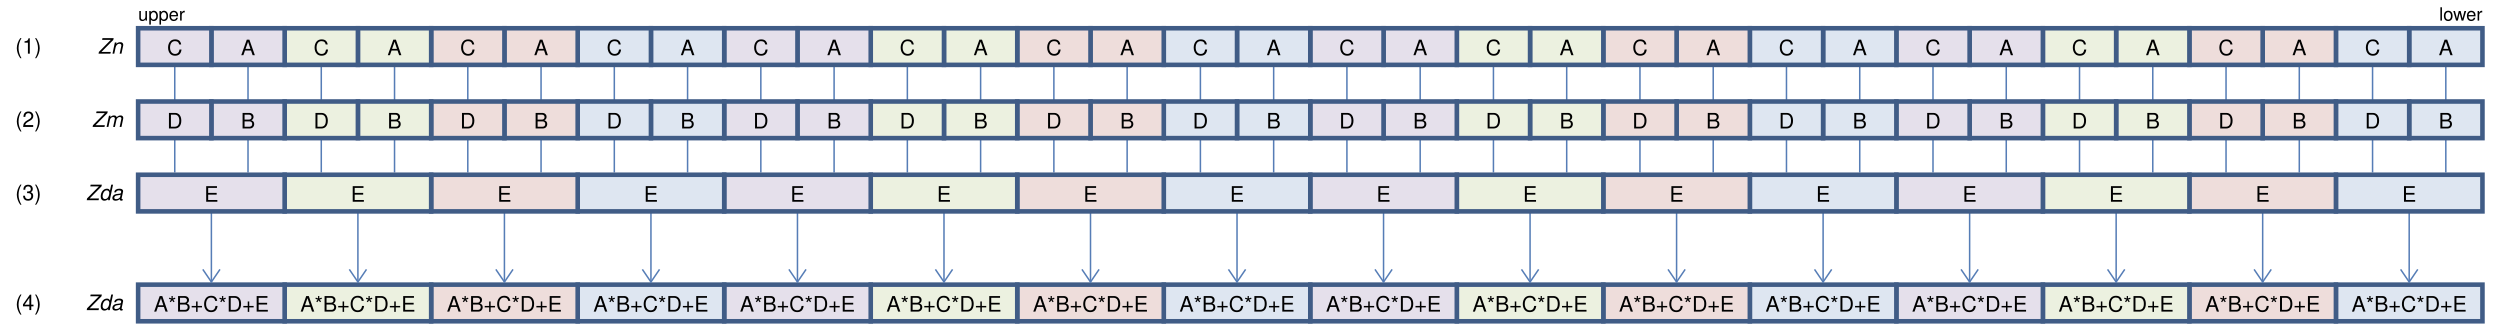
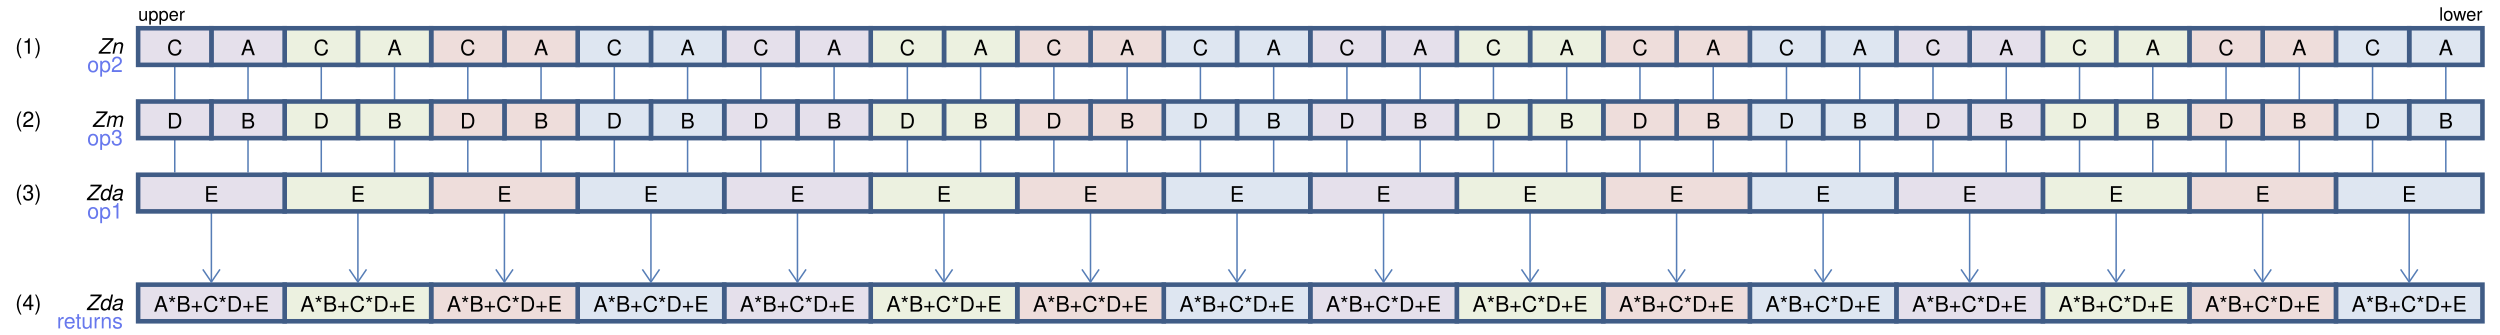
<svg xmlns="http://www.w3.org/2000/svg" viewBox="0 0 1638 219">
  <style>
.label { font: 14px Helvetica; dominant-baseline: middle; text-anchor: middle; }
.title-left { font: 12px Helvetica; dominant-baseline: middle; }
.title-right { font: 12px Helvetica; dominant-baseline: middle; text-anchor: end; }
.title-intrinsic { font: 12px Helvetica; dominant-baseline: middle; text-anchor: middle; fill: #6778ED; }
.title { font: 12px Helvetica; dominant-baseline: middle; text-anchor: middle; }
.title-unused { font: 12px Helvetica; dominant-baseline: middle; text-anchor: middle; fill: #AAA; }
.register-name { font: 14px Helvetica; dominant-baseline: middle; text-anchor: end; font-style: italic; }
.memory-name { font: 14px Helvetica; dominant-baseline: middle; text-anchor: end; }
.register-number { font: 14px Helvetica; dominant-baseline: middle; text-anchor: start; }
.intrinsic-name { font: 14px Helvetica; dominant-baseline: middle; text-anchor: end; fill: #6778ED; }
.intrinsic-color { fill: #6778ED; }
.small-label { font: 12px Helvetica; dominant-baseline: middle; text-anchor: middle; }
.label-10px { font: 10px Helvetica; dominant-baseline: middle; text-anchor: middle; }
.smaller-label { font: 9px Helvetica; dominant-baseline: middle; text-anchor: middle; }
.label-6px { font: 6px Helvetica; dominant-baseline: middle; text-anchor: middle; }
.label-7px { font: 7px Helvetica; dominant-baseline: middle; text-anchor: middle; }
.unused { fill: #AAA; }
.dim { fill: #888; }
</style>
  <defs>
    <marker id="arrowhead" markerWidth="10.75" markerHeight="24.5" refX="9.0" refY="6.125" orient="auto">
      <polyline points="0.5 0.5, 8.75 6.125, 0.5 11.75" stroke="#567DB6" stroke-width="1" fill="none" />
    </marker>
  </defs>
  <line stroke="#567DB6" stroke-width="1" x1="1578.5" x2="1578.5" y1="139.5" y2="185" />
  <line stroke="#567DB6" stroke-width="1" x1="1482.5" x2="1482.5" y1="139.5" y2="185" />
  <line stroke="#567DB6" stroke-width="1" x1="1386.5" x2="1386.5" y1="139.5" y2="185" />
  <line stroke="#567DB6" stroke-width="1" x1="1290.5" x2="1290.5" y1="139.5" y2="185" />
  <line stroke="#567DB6" stroke-width="1" x1="1194.5" x2="1194.5" y1="139.5" y2="185" />
  <line stroke="#567DB6" stroke-width="1" x1="1098.5" x2="1098.5" y1="139.5" y2="185" />
  <line stroke="#567DB6" stroke-width="1" x1="1002.5" x2="1002.5" y1="139.5" y2="185" />
  <line stroke="#567DB6" stroke-width="1" x1="906.5" x2="906.5" y1="139.5" y2="185" />
  <line stroke="#567DB6" stroke-width="1" x1="810.5" x2="810.5" y1="139.5" y2="185" />
  <line stroke="#567DB6" stroke-width="1" x1="714.5" x2="714.5" y1="139.5" y2="185" />
  <line stroke="#567DB6" stroke-width="1" x1="618.5" x2="618.5" y1="139.5" y2="185" />
  <line stroke="#567DB6" stroke-width="1" x1="522.5" x2="522.5" y1="139.5" y2="185" />
  <line stroke="#567DB6" stroke-width="1" x1="426.5" x2="426.5" y1="139.5" y2="185" />
  <line stroke="#567DB6" stroke-width="1" x1="330.5" x2="330.5" y1="139.5" y2="185" />
  <line stroke="#567DB6" stroke-width="1" x1="234.5" x2="234.5" y1="139.5" y2="185" />
  <line stroke="#567DB6" stroke-width="1" x1="138.5" x2="138.5" y1="139.5" y2="185" />
  <line stroke="#567DB6" stroke-width="1" x1="1602.5" x2="1602.5" y1="43.5" y2="65.5" />
  <line stroke="#567DB6" stroke-width="1" x1="1602.5" x2="1602.5" y1="91.5" y2="113" />
  <line stroke="#567DB6" stroke-width="1" x1="1554.5" x2="1554.5" y1="43.5" y2="65.5" />
  <line stroke="#567DB6" stroke-width="1" x1="1554.5" x2="1554.5" y1="91.5" y2="113" />
  <line stroke="#567DB6" stroke-width="1" x1="1506.5" x2="1506.5" y1="43.5" y2="65.5" />
  <line stroke="#567DB6" stroke-width="1" x1="1506.5" x2="1506.5" y1="91.5" y2="113" />
  <line stroke="#567DB6" stroke-width="1" x1="1458.5" x2="1458.5" y1="43.5" y2="65.5" />
  <line stroke="#567DB6" stroke-width="1" x1="1458.5" x2="1458.5" y1="91.5" y2="113" />
  <line stroke="#567DB6" stroke-width="1" x1="1410.5" x2="1410.5" y1="43.5" y2="65.5" />
  <line stroke="#567DB6" stroke-width="1" x1="1410.5" x2="1410.5" y1="91.5" y2="113" />
  <line stroke="#567DB6" stroke-width="1" x1="1362.5" x2="1362.5" y1="43.5" y2="65.5" />
  <line stroke="#567DB6" stroke-width="1" x1="1362.5" x2="1362.5" y1="91.5" y2="113" />
  <line stroke="#567DB6" stroke-width="1" x1="1314.5" x2="1314.5" y1="43.5" y2="65.5" />
  <line stroke="#567DB6" stroke-width="1" x1="1314.5" x2="1314.5" y1="91.5" y2="113" />
  <line stroke="#567DB6" stroke-width="1" x1="1266.5" x2="1266.5" y1="43.5" y2="65.5" />
  <line stroke="#567DB6" stroke-width="1" x1="1266.5" x2="1266.5" y1="91.5" y2="113" />
  <line stroke="#567DB6" stroke-width="1" x1="1218.5" x2="1218.5" y1="43.5" y2="65.5" />
  <line stroke="#567DB6" stroke-width="1" x1="1218.5" x2="1218.5" y1="91.5" y2="113" />
  <line stroke="#567DB6" stroke-width="1" x1="1170.5" x2="1170.5" y1="43.5" y2="65.5" />
  <line stroke="#567DB6" stroke-width="1" x1="1170.5" x2="1170.5" y1="91.5" y2="113" />
  <line stroke="#567DB6" stroke-width="1" x1="1122.5" x2="1122.5" y1="43.5" y2="65.5" />
  <line stroke="#567DB6" stroke-width="1" x1="1122.5" x2="1122.5" y1="91.5" y2="113" />
  <line stroke="#567DB6" stroke-width="1" x1="1074.5" x2="1074.5" y1="43.5" y2="65.5" />
  <line stroke="#567DB6" stroke-width="1" x1="1074.5" x2="1074.5" y1="91.5" y2="113" />
  <line stroke="#567DB6" stroke-width="1" x1="1026.5" x2="1026.5" y1="43.5" y2="65.5" />
  <line stroke="#567DB6" stroke-width="1" x1="1026.5" x2="1026.5" y1="91.5" y2="113" />
  <line stroke="#567DB6" stroke-width="1" x1="978.5" x2="978.5" y1="43.5" y2="65.5" />
  <line stroke="#567DB6" stroke-width="1" x1="978.5" x2="978.5" y1="91.5" y2="113" />
  <line stroke="#567DB6" stroke-width="1" x1="930.5" x2="930.5" y1="43.5" y2="65.5" />
  <line stroke="#567DB6" stroke-width="1" x1="930.5" x2="930.5" y1="91.5" y2="113" />
  <line stroke="#567DB6" stroke-width="1" x1="882.5" x2="882.5" y1="43.5" y2="65.5" />
  <line stroke="#567DB6" stroke-width="1" x1="882.5" x2="882.5" y1="91.5" y2="113" />
  <line stroke="#567DB6" stroke-width="1" x1="834.5" x2="834.5" y1="43.5" y2="65.5" />
  <line stroke="#567DB6" stroke-width="1" x1="834.5" x2="834.5" y1="91.5" y2="113" />
  <line stroke="#567DB6" stroke-width="1" x1="786.5" x2="786.5" y1="43.5" y2="65.5" />
  <line stroke="#567DB6" stroke-width="1" x1="786.5" x2="786.5" y1="91.5" y2="113" />
  <line stroke="#567DB6" stroke-width="1" x1="738.5" x2="738.5" y1="43.5" y2="65.5" />
  <line stroke="#567DB6" stroke-width="1" x1="738.5" x2="738.5" y1="91.5" y2="113" />
  <line stroke="#567DB6" stroke-width="1" x1="690.5" x2="690.5" y1="43.5" y2="65.5" />
  <line stroke="#567DB6" stroke-width="1" x1="690.5" x2="690.5" y1="91.5" y2="113" />
  <line stroke="#567DB6" stroke-width="1" x1="642.5" x2="642.5" y1="43.5" y2="65.5" />
  <line stroke="#567DB6" stroke-width="1" x1="642.5" x2="642.5" y1="91.5" y2="113" />
  <line stroke="#567DB6" stroke-width="1" x1="594.5" x2="594.5" y1="43.5" y2="65.5" />
  <line stroke="#567DB6" stroke-width="1" x1="594.5" x2="594.5" y1="91.5" y2="113" />
  <line stroke="#567DB6" stroke-width="1" x1="546.5" x2="546.5" y1="43.5" y2="65.5" />
  <line stroke="#567DB6" stroke-width="1" x1="546.5" x2="546.5" y1="91.5" y2="113" />
  <line stroke="#567DB6" stroke-width="1" x1="498.5" x2="498.5" y1="43.5" y2="65.5" />
  <line stroke="#567DB6" stroke-width="1" x1="498.5" x2="498.5" y1="91.5" y2="113" />
  <line stroke="#567DB6" stroke-width="1" x1="450.5" x2="450.5" y1="43.5" y2="65.5" />
  <line stroke="#567DB6" stroke-width="1" x1="450.5" x2="450.5" y1="91.5" y2="113" />
  <line stroke="#567DB6" stroke-width="1" x1="402.5" x2="402.5" y1="43.5" y2="65.5" />
  <line stroke="#567DB6" stroke-width="1" x1="402.5" x2="402.5" y1="91.5" y2="113" />
  <line stroke="#567DB6" stroke-width="1" x1="354.5" x2="354.5" y1="43.5" y2="65.5" />
  <line stroke="#567DB6" stroke-width="1" x1="354.5" x2="354.5" y1="91.5" y2="113" />
  <line stroke="#567DB6" stroke-width="1" x1="306.5" x2="306.5" y1="43.5" y2="65.5" />
  <line stroke="#567DB6" stroke-width="1" x1="306.5" x2="306.5" y1="91.5" y2="113" />
  <line stroke="#567DB6" stroke-width="1" x1="258.5" x2="258.5" y1="43.5" y2="65.5" />
  <line stroke="#567DB6" stroke-width="1" x1="258.5" x2="258.5" y1="91.5" y2="113" />
  <line stroke="#567DB6" stroke-width="1" x1="210.5" x2="210.5" y1="43.5" y2="65.5" />
  <line stroke="#567DB6" stroke-width="1" x1="210.5" x2="210.5" y1="91.5" y2="113" />
  <line stroke="#567DB6" stroke-width="1" x1="162.5" x2="162.5" y1="43.5" y2="65.5" />
  <line stroke="#567DB6" stroke-width="1" x1="162.5" x2="162.5" y1="91.5" y2="113" />
  <line stroke="#567DB6" stroke-width="1" x1="114.5" x2="114.5" y1="43.5" y2="65.5" />
  <line stroke="#567DB6" stroke-width="1" x1="114.5" x2="114.5" y1="91.5" y2="113" />
  <text class="title-left" x="90.5" y="9.5">upper</text>
  <text class="title-right" x="1626.5" y="9.5">lower</text>
  <rect fill="#DEE6F1" height="24" width="48" x="1578.5" y="18.5" />
  <rect fill="none" height="24" stroke="#405C86" stroke-width="3" width="48" x="1578.5" y="18.5" />
  <text class="label" x="1602.5" y="31.5">A</text>
  <rect fill="#DEE6F1" height="24" width="48" x="1530.5" y="18.5" />
  <rect fill="none" height="24" stroke="#405C86" stroke-width="3" width="48" x="1530.5" y="18.5" />
  <text class="label" x="1554.5" y="31.5">C</text>
  <rect fill="#EEDDDB" height="24" width="48" x="1482.5" y="18.5" />
  <rect fill="none" height="24" stroke="#405C86" stroke-width="3" width="48" x="1482.5" y="18.5" />
  <text class="label" x="1506.5" y="31.5">A</text>
  <rect fill="#EEDDDB" height="24" width="48" x="1434.5" y="18.5" />
  <rect fill="none" height="24" stroke="#405C86" stroke-width="3" width="48" x="1434.5" y="18.5" />
  <text class="label" x="1458.5" y="31.5">C</text>
  <rect fill="#ECF1E0" height="24" width="48" x="1386.5" y="18.5" />
  <rect fill="none" height="24" stroke="#405C86" stroke-width="3" width="48" x="1386.5" y="18.5" />
  <text class="label" x="1410.5" y="31.5">A</text>
  <rect fill="#ECF1E0" height="24" width="48" x="1338.5" y="18.5" />
  <rect fill="none" height="24" stroke="#405C86" stroke-width="3" width="48" x="1338.5" y="18.5" />
  <text class="label" x="1362.5" y="31.5">C</text>
  <rect fill="#E5E0EB" height="24" width="48" x="1290.5" y="18.5" />
  <rect fill="none" height="24" stroke="#405C86" stroke-width="3" width="48" x="1290.5" y="18.5" />
  <text class="label" x="1314.5" y="31.5">A</text>
  <rect fill="#E5E0EB" height="24" width="48" x="1242.5" y="18.5" />
  <rect fill="none" height="24" stroke="#405C86" stroke-width="3" width="48" x="1242.5" y="18.5" />
  <text class="label" x="1266.5" y="31.5">C</text>
  <rect fill="#DEE6F1" height="24" width="48" x="1194.5" y="18.5" />
  <rect fill="none" height="24" stroke="#405C86" stroke-width="3" width="48" x="1194.5" y="18.5" />
  <text class="label" x="1218.5" y="31.5">A</text>
  <rect fill="#DEE6F1" height="24" width="48" x="1146.5" y="18.5" />
  <rect fill="none" height="24" stroke="#405C86" stroke-width="3" width="48" x="1146.5" y="18.5" />
  <text class="label" x="1170.5" y="31.5">C</text>
  <rect fill="#EEDDDB" height="24" width="48" x="1098.5" y="18.5" />
  <rect fill="none" height="24" stroke="#405C86" stroke-width="3" width="48" x="1098.5" y="18.5" />
  <text class="label" x="1122.5" y="31.5">A</text>
  <rect fill="#EEDDDB" height="24" width="48" x="1050.5" y="18.5" />
  <rect fill="none" height="24" stroke="#405C86" stroke-width="3" width="48" x="1050.5" y="18.5" />
  <text class="label" x="1074.5" y="31.5">C</text>
  <rect fill="#ECF1E0" height="24" width="48" x="1002.5" y="18.5" />
  <rect fill="none" height="24" stroke="#405C86" stroke-width="3" width="48" x="1002.5" y="18.5" />
  <text class="label" x="1026.5" y="31.5">A</text>
  <rect fill="#ECF1E0" height="24" width="48" x="954.5" y="18.5" />
  <rect fill="none" height="24" stroke="#405C86" stroke-width="3" width="48" x="954.5" y="18.5" />
  <text class="label" x="978.5" y="31.5">C</text>
  <rect fill="#E5E0EB" height="24" width="48" x="906.5" y="18.5" />
  <rect fill="none" height="24" stroke="#405C86" stroke-width="3" width="48" x="906.5" y="18.5" />
  <text class="label" x="930.5" y="31.5">A</text>
  <rect fill="#E5E0EB" height="24" width="48" x="858.5" y="18.5" />
  <rect fill="none" height="24" stroke="#405C86" stroke-width="3" width="48" x="858.5" y="18.5" />
  <text class="label" x="882.5" y="31.5">C</text>
  <rect fill="#DEE6F1" height="24" width="48" x="810.5" y="18.5" />
  <rect fill="none" height="24" stroke="#405C86" stroke-width="3" width="48" x="810.5" y="18.5" />
  <text class="label" x="834.5" y="31.5">A</text>
  <rect fill="#DEE6F1" height="24" width="48" x="762.5" y="18.5" />
  <rect fill="none" height="24" stroke="#405C86" stroke-width="3" width="48" x="762.5" y="18.5" />
  <text class="label" x="786.5" y="31.5">C</text>
  <rect fill="#EEDDDB" height="24" width="48" x="714.5" y="18.5" />
  <rect fill="none" height="24" stroke="#405C86" stroke-width="3" width="48" x="714.5" y="18.5" />
  <text class="label" x="738.5" y="31.5">A</text>
  <rect fill="#EEDDDB" height="24" width="48" x="666.5" y="18.5" />
  <rect fill="none" height="24" stroke="#405C86" stroke-width="3" width="48" x="666.5" y="18.5" />
  <text class="label" x="690.5" y="31.5">C</text>
  <rect fill="#ECF1E0" height="24" width="48" x="618.5" y="18.5" />
  <rect fill="none" height="24" stroke="#405C86" stroke-width="3" width="48" x="618.5" y="18.5" />
  <text class="label" x="642.5" y="31.5">A</text>
  <rect fill="#ECF1E0" height="24" width="48" x="570.5" y="18.5" />
  <rect fill="none" height="24" stroke="#405C86" stroke-width="3" width="48" x="570.5" y="18.5" />
  <text class="label" x="594.5" y="31.5">C</text>
  <rect fill="#E5E0EB" height="24" width="48" x="522.5" y="18.5" />
  <rect fill="none" height="24" stroke="#405C86" stroke-width="3" width="48" x="522.5" y="18.5" />
  <text class="label" x="546.5" y="31.5">A</text>
  <rect fill="#E5E0EB" height="24" width="48" x="474.5" y="18.5" />
  <rect fill="none" height="24" stroke="#405C86" stroke-width="3" width="48" x="474.5" y="18.5" />
  <text class="label" x="498.5" y="31.5">C</text>
  <rect fill="#DEE6F1" height="24" width="48" x="426.5" y="18.5" />
  <rect fill="none" height="24" stroke="#405C86" stroke-width="3" width="48" x="426.5" y="18.5" />
  <text class="label" x="450.5" y="31.5">A</text>
  <rect fill="#DEE6F1" height="24" width="48" x="378.5" y="18.5" />
  <rect fill="none" height="24" stroke="#405C86" stroke-width="3" width="48" x="378.5" y="18.5" />
  <text class="label" x="402.5" y="31.5">C</text>
  <rect fill="#EEDDDB" height="24" width="48" x="330.5" y="18.5" />
  <rect fill="none" height="24" stroke="#405C86" stroke-width="3" width="48" x="330.5" y="18.5" />
  <text class="label" x="354.5" y="31.5">A</text>
  <rect fill="#EEDDDB" height="24" width="48" x="282.5" y="18.5" />
  <rect fill="none" height="24" stroke="#405C86" stroke-width="3" width="48" x="282.5" y="18.5" />
  <text class="label" x="306.5" y="31.5">C</text>
  <rect fill="#ECF1E0" height="24" width="48" x="234.5" y="18.5" />
  <rect fill="none" height="24" stroke="#405C86" stroke-width="3" width="48" x="234.5" y="18.5" />
  <text class="label" x="258.5" y="31.5">A</text>
  <rect fill="#ECF1E0" height="24" width="48" x="186.5" y="18.5" />
  <rect fill="none" height="24" stroke="#405C86" stroke-width="3" width="48" x="186.5" y="18.5" />
  <text class="label" x="210.5" y="31.5">C</text>
  <rect fill="#E5E0EB" height="24" width="48" x="138.5" y="18.5" />
  <rect fill="none" height="24" stroke="#405C86" stroke-width="3" width="48" x="138.5" y="18.5" />
  <text class="label" x="162.5" y="31.5">A</text>
  <rect fill="#E5E0EB" height="24" width="48" x="90.5" y="18.5" />
  <rect fill="none" height="24" stroke="#405C86" stroke-width="3" width="48" x="90.5" y="18.5" />
  <text class="label" x="114.5" y="31.5">C</text>
  <text class="register-name" x="80.5" y="30.5">Zn</text>
+   <text class="intrinsic-name" x="80.5" y="42.5">op2</text>
  <text class="register-number" x="10" y="30.5">(1)</text>
  <rect fill="#DEE6F1" height="24" width="48" x="1578.5" y="66.5" />
  <rect fill="none" height="24" stroke="#405C86" stroke-width="3" width="48" x="1578.5" y="66.5" />
  <text class="label" x="1602.5" y="79.5">B</text>
  <rect fill="#DEE6F1" height="24" width="48" x="1530.5" y="66.5" />
  <rect fill="none" height="24" stroke="#405C86" stroke-width="3" width="48" x="1530.5" y="66.5" />
  <text class="label" x="1554.5" y="79.5">D</text>
  <rect fill="#EEDDDB" height="24" width="48" x="1482.5" y="66.5" />
  <rect fill="none" height="24" stroke="#405C86" stroke-width="3" width="48" x="1482.5" y="66.5" />
  <text class="label" x="1506.5" y="79.5">B</text>
  <rect fill="#EEDDDB" height="24" width="48" x="1434.5" y="66.5" />
  <rect fill="none" height="24" stroke="#405C86" stroke-width="3" width="48" x="1434.5" y="66.5" />
  <text class="label" x="1458.5" y="79.5">D</text>
  <rect fill="#ECF1E0" height="24" width="48" x="1386.5" y="66.5" />
  <rect fill="none" height="24" stroke="#405C86" stroke-width="3" width="48" x="1386.5" y="66.5" />
  <text class="label" x="1410.5" y="79.5">B</text>
  <rect fill="#ECF1E0" height="24" width="48" x="1338.5" y="66.5" />
  <rect fill="none" height="24" stroke="#405C86" stroke-width="3" width="48" x="1338.5" y="66.5" />
  <text class="label" x="1362.5" y="79.5">D</text>
  <rect fill="#E5E0EB" height="24" width="48" x="1290.5" y="66.5" />
  <rect fill="none" height="24" stroke="#405C86" stroke-width="3" width="48" x="1290.5" y="66.5" />
  <text class="label" x="1314.5" y="79.5">B</text>
  <rect fill="#E5E0EB" height="24" width="48" x="1242.5" y="66.5" />
  <rect fill="none" height="24" stroke="#405C86" stroke-width="3" width="48" x="1242.5" y="66.5" />
  <text class="label" x="1266.5" y="79.5">D</text>
  <rect fill="#DEE6F1" height="24" width="48" x="1194.5" y="66.5" />
  <rect fill="none" height="24" stroke="#405C86" stroke-width="3" width="48" x="1194.5" y="66.5" />
  <text class="label" x="1218.5" y="79.5">B</text>
  <rect fill="#DEE6F1" height="24" width="48" x="1146.5" y="66.5" />
  <rect fill="none" height="24" stroke="#405C86" stroke-width="3" width="48" x="1146.5" y="66.5" />
  <text class="label" x="1170.5" y="79.5">D</text>
  <rect fill="#EEDDDB" height="24" width="48" x="1098.5" y="66.5" />
  <rect fill="none" height="24" stroke="#405C86" stroke-width="3" width="48" x="1098.5" y="66.5" />
  <text class="label" x="1122.5" y="79.5">B</text>
  <rect fill="#EEDDDB" height="24" width="48" x="1050.5" y="66.5" />
  <rect fill="none" height="24" stroke="#405C86" stroke-width="3" width="48" x="1050.5" y="66.5" />
  <text class="label" x="1074.5" y="79.5">D</text>
  <rect fill="#ECF1E0" height="24" width="48" x="1002.5" y="66.5" />
  <rect fill="none" height="24" stroke="#405C86" stroke-width="3" width="48" x="1002.5" y="66.5" />
  <text class="label" x="1026.5" y="79.5">B</text>
  <rect fill="#ECF1E0" height="24" width="48" x="954.5" y="66.5" />
  <rect fill="none" height="24" stroke="#405C86" stroke-width="3" width="48" x="954.5" y="66.5" />
  <text class="label" x="978.5" y="79.5">D</text>
  <rect fill="#E5E0EB" height="24" width="48" x="906.5" y="66.5" />
  <rect fill="none" height="24" stroke="#405C86" stroke-width="3" width="48" x="906.5" y="66.5" />
  <text class="label" x="930.5" y="79.5">B</text>
  <rect fill="#E5E0EB" height="24" width="48" x="858.5" y="66.5" />
  <rect fill="none" height="24" stroke="#405C86" stroke-width="3" width="48" x="858.5" y="66.5" />
  <text class="label" x="882.5" y="79.5">D</text>
  <rect fill="#DEE6F1" height="24" width="48" x="810.5" y="66.5" />
  <rect fill="none" height="24" stroke="#405C86" stroke-width="3" width="48" x="810.5" y="66.5" />
  <text class="label" x="834.5" y="79.5">B</text>
  <rect fill="#DEE6F1" height="24" width="48" x="762.5" y="66.5" />
  <rect fill="none" height="24" stroke="#405C86" stroke-width="3" width="48" x="762.5" y="66.5" />
  <text class="label" x="786.5" y="79.5">D</text>
  <rect fill="#EEDDDB" height="24" width="48" x="714.5" y="66.5" />
  <rect fill="none" height="24" stroke="#405C86" stroke-width="3" width="48" x="714.5" y="66.5" />
  <text class="label" x="738.5" y="79.5">B</text>
  <rect fill="#EEDDDB" height="24" width="48" x="666.5" y="66.5" />
  <rect fill="none" height="24" stroke="#405C86" stroke-width="3" width="48" x="666.5" y="66.5" />
  <text class="label" x="690.5" y="79.5">D</text>
  <rect fill="#ECF1E0" height="24" width="48" x="618.5" y="66.5" />
  <rect fill="none" height="24" stroke="#405C86" stroke-width="3" width="48" x="618.5" y="66.5" />
  <text class="label" x="642.5" y="79.5">B</text>
  <rect fill="#ECF1E0" height="24" width="48" x="570.5" y="66.5" />
  <rect fill="none" height="24" stroke="#405C86" stroke-width="3" width="48" x="570.5" y="66.5" />
  <text class="label" x="594.5" y="79.5">D</text>
  <rect fill="#E5E0EB" height="24" width="48" x="522.5" y="66.5" />
  <rect fill="none" height="24" stroke="#405C86" stroke-width="3" width="48" x="522.5" y="66.5" />
  <text class="label" x="546.5" y="79.5">B</text>
  <rect fill="#E5E0EB" height="24" width="48" x="474.5" y="66.5" />
  <rect fill="none" height="24" stroke="#405C86" stroke-width="3" width="48" x="474.5" y="66.5" />
  <text class="label" x="498.5" y="79.5">D</text>
  <rect fill="#DEE6F1" height="24" width="48" x="426.5" y="66.5" />
  <rect fill="none" height="24" stroke="#405C86" stroke-width="3" width="48" x="426.5" y="66.5" />
  <text class="label" x="450.5" y="79.5">B</text>
  <rect fill="#DEE6F1" height="24" width="48" x="378.5" y="66.5" />
  <rect fill="none" height="24" stroke="#405C86" stroke-width="3" width="48" x="378.5" y="66.5" />
  <text class="label" x="402.5" y="79.5">D</text>
  <rect fill="#EEDDDB" height="24" width="48" x="330.5" y="66.5" />
  <rect fill="none" height="24" stroke="#405C86" stroke-width="3" width="48" x="330.5" y="66.5" />
  <text class="label" x="354.5" y="79.5">B</text>
  <rect fill="#EEDDDB" height="24" width="48" x="282.5" y="66.5" />
  <rect fill="none" height="24" stroke="#405C86" stroke-width="3" width="48" x="282.5" y="66.5" />
  <text class="label" x="306.5" y="79.5">D</text>
  <rect fill="#ECF1E0" height="24" width="48" x="234.5" y="66.5" />
  <rect fill="none" height="24" stroke="#405C86" stroke-width="3" width="48" x="234.5" y="66.5" />
  <text class="label" x="258.5" y="79.5">B</text>
  <rect fill="#ECF1E0" height="24" width="48" x="186.5" y="66.5" />
  <rect fill="none" height="24" stroke="#405C86" stroke-width="3" width="48" x="186.5" y="66.5" />
  <text class="label" x="210.5" y="79.5">D</text>
  <rect fill="#E5E0EB" height="24" width="48" x="138.5" y="66.5" />
  <rect fill="none" height="24" stroke="#405C86" stroke-width="3" width="48" x="138.5" y="66.5" />
  <text class="label" x="162.5" y="79.5">B</text>
  <rect fill="#E5E0EB" height="24" width="48" x="90.5" y="66.5" />
  <rect fill="none" height="24" stroke="#405C86" stroke-width="3" width="48" x="90.5" y="66.5" />
  <text class="label" x="114.5" y="79.5">D</text>
  <text class="register-name" x="80.5" y="78.5">Zm</text>
+   <text class="intrinsic-name" x="80.5" y="90.5">op3</text>
  <text class="register-number" x="10" y="78.5">(2)</text>
  <rect fill="#DEE6F1" height="24" width="96" x="1530.5" y="114.5" />
  <rect fill="none" height="24" stroke="#405C86" stroke-width="3" width="96" x="1530.5" y="114.5" />
  <text class="label" x="1578.5" y="127.5">E</text>
  <rect fill="#EEDDDB" height="24" width="96" x="1434.5" y="114.5" />
  <rect fill="none" height="24" stroke="#405C86" stroke-width="3" width="96" x="1434.5" y="114.5" />
  <text class="label" x="1482.5" y="127.5">E</text>
  <rect fill="#ECF1E0" height="24" width="96" x="1338.5" y="114.5" />
  <rect fill="none" height="24" stroke="#405C86" stroke-width="3" width="96" x="1338.5" y="114.5" />
  <text class="label" x="1386.5" y="127.5">E</text>
  <rect fill="#E5E0EB" height="24" width="96" x="1242.5" y="114.5" />
  <rect fill="none" height="24" stroke="#405C86" stroke-width="3" width="96" x="1242.5" y="114.5" />
  <text class="label" x="1290.5" y="127.5">E</text>
  <rect fill="#DEE6F1" height="24" width="96" x="1146.5" y="114.5" />
  <rect fill="none" height="24" stroke="#405C86" stroke-width="3" width="96" x="1146.5" y="114.5" />
  <text class="label" x="1194.5" y="127.5">E</text>
  <rect fill="#EEDDDB" height="24" width="96" x="1050.5" y="114.5" />
  <rect fill="none" height="24" stroke="#405C86" stroke-width="3" width="96" x="1050.5" y="114.5" />
  <text class="label" x="1098.5" y="127.5">E</text>
  <rect fill="#ECF1E0" height="24" width="96" x="954.5" y="114.5" />
  <rect fill="none" height="24" stroke="#405C86" stroke-width="3" width="96" x="954.5" y="114.5" />
  <text class="label" x="1002.5" y="127.5">E</text>
  <rect fill="#E5E0EB" height="24" width="96" x="858.5" y="114.5" />
  <rect fill="none" height="24" stroke="#405C86" stroke-width="3" width="96" x="858.5" y="114.5" />
  <text class="label" x="906.5" y="127.5">E</text>
  <rect fill="#DEE6F1" height="24" width="96" x="762.5" y="114.5" />
  <rect fill="none" height="24" stroke="#405C86" stroke-width="3" width="96" x="762.5" y="114.5" />
  <text class="label" x="810.5" y="127.5">E</text>
  <rect fill="#EEDDDB" height="24" width="96" x="666.5" y="114.5" />
  <rect fill="none" height="24" stroke="#405C86" stroke-width="3" width="96" x="666.5" y="114.5" />
  <text class="label" x="714.5" y="127.5">E</text>
  <rect fill="#ECF1E0" height="24" width="96" x="570.5" y="114.5" />
  <rect fill="none" height="24" stroke="#405C86" stroke-width="3" width="96" x="570.5" y="114.5" />
  <text class="label" x="618.5" y="127.5">E</text>
  <rect fill="#E5E0EB" height="24" width="96" x="474.5" y="114.5" />
  <rect fill="none" height="24" stroke="#405C86" stroke-width="3" width="96" x="474.5" y="114.5" />
  <text class="label" x="522.5" y="127.5">E</text>
  <rect fill="#DEE6F1" height="24" width="96" x="378.5" y="114.5" />
  <rect fill="none" height="24" stroke="#405C86" stroke-width="3" width="96" x="378.5" y="114.5" />
  <text class="label" x="426.5" y="127.5">E</text>
  <rect fill="#EEDDDB" height="24" width="96" x="282.5" y="114.5" />
  <rect fill="none" height="24" stroke="#405C86" stroke-width="3" width="96" x="282.5" y="114.5" />
  <text class="label" x="330.5" y="127.5">E</text>
  <rect fill="#ECF1E0" height="24" width="96" x="186.5" y="114.5" />
  <rect fill="none" height="24" stroke="#405C86" stroke-width="3" width="96" x="186.5" y="114.5" />
  <text class="label" x="234.5" y="127.5">E</text>
  <rect fill="#E5E0EB" height="24" width="96" x="90.5" y="114.5" />
  <rect fill="none" height="24" stroke="#405C86" stroke-width="3" width="96" x="90.5" y="114.5" />
  <text class="label" x="138.5" y="127.5">E</text>
  <text class="register-name" x="80.5" y="126.5">Zda</text>
+   <text class="intrinsic-name" x="80.5" y="138.5">op1</text>
  <text class="register-number" x="10" y="126.5">(3)</text>
  <rect fill="#DEE6F1" height="24" width="96" x="1530.5" y="186.5" />
  <rect fill="none" height="24" stroke="#405C86" stroke-width="3" width="96" x="1530.5" y="186.5" />
  <text class="label" x="1578.5" y="199.5">A*B+C*D+E</text>
  <rect fill="#EEDDDB" height="24" width="96" x="1434.5" y="186.5" />
  <rect fill="none" height="24" stroke="#405C86" stroke-width="3" width="96" x="1434.5" y="186.5" />
  <text class="label" x="1482.5" y="199.5">A*B+C*D+E</text>
  <rect fill="#ECF1E0" height="24" width="96" x="1338.5" y="186.5" />
  <rect fill="none" height="24" stroke="#405C86" stroke-width="3" width="96" x="1338.5" y="186.5" />
  <text class="label" x="1386.5" y="199.5">A*B+C*D+E</text>
  <rect fill="#E5E0EB" height="24" width="96" x="1242.5" y="186.5" />
  <rect fill="none" height="24" stroke="#405C86" stroke-width="3" width="96" x="1242.5" y="186.5" />
  <text class="label" x="1290.5" y="199.5">A*B+C*D+E</text>
  <rect fill="#DEE6F1" height="24" width="96" x="1146.5" y="186.5" />
  <rect fill="none" height="24" stroke="#405C86" stroke-width="3" width="96" x="1146.5" y="186.5" />
  <text class="label" x="1194.5" y="199.5">A*B+C*D+E</text>
  <rect fill="#EEDDDB" height="24" width="96" x="1050.5" y="186.5" />
  <rect fill="none" height="24" stroke="#405C86" stroke-width="3" width="96" x="1050.5" y="186.5" />
  <text class="label" x="1098.5" y="199.5">A*B+C*D+E</text>
  <rect fill="#ECF1E0" height="24" width="96" x="954.5" y="186.5" />
  <rect fill="none" height="24" stroke="#405C86" stroke-width="3" width="96" x="954.5" y="186.5" />
  <text class="label" x="1002.5" y="199.5">A*B+C*D+E</text>
  <rect fill="#E5E0EB" height="24" width="96" x="858.5" y="186.5" />
  <rect fill="none" height="24" stroke="#405C86" stroke-width="3" width="96" x="858.5" y="186.5" />
  <text class="label" x="906.5" y="199.5">A*B+C*D+E</text>
  <rect fill="#DEE6F1" height="24" width="96" x="762.5" y="186.5" />
  <rect fill="none" height="24" stroke="#405C86" stroke-width="3" width="96" x="762.5" y="186.5" />
  <text class="label" x="810.5" y="199.5">A*B+C*D+E</text>
  <rect fill="#EEDDDB" height="24" width="96" x="666.5" y="186.5" />
  <rect fill="none" height="24" stroke="#405C86" stroke-width="3" width="96" x="666.5" y="186.5" />
  <text class="label" x="714.5" y="199.5">A*B+C*D+E</text>
  <rect fill="#ECF1E0" height="24" width="96" x="570.5" y="186.5" />
  <rect fill="none" height="24" stroke="#405C86" stroke-width="3" width="96" x="570.5" y="186.5" />
  <text class="label" x="618.5" y="199.5">A*B+C*D+E</text>
  <rect fill="#E5E0EB" height="24" width="96" x="474.5" y="186.5" />
  <rect fill="none" height="24" stroke="#405C86" stroke-width="3" width="96" x="474.5" y="186.5" />
  <text class="label" x="522.5" y="199.5">A*B+C*D+E</text>
  <rect fill="#DEE6F1" height="24" width="96" x="378.5" y="186.5" />
  <rect fill="none" height="24" stroke="#405C86" stroke-width="3" width="96" x="378.5" y="186.5" />
  <text class="label" x="426.5" y="199.5">A*B+C*D+E</text>
  <rect fill="#EEDDDB" height="24" width="96" x="282.5" y="186.5" />
  <rect fill="none" height="24" stroke="#405C86" stroke-width="3" width="96" x="282.5" y="186.5" />
  <text class="label" x="330.5" y="199.5">A*B+C*D+E</text>
  <rect fill="#ECF1E0" height="24" width="96" x="186.5" y="186.5" />
  <rect fill="none" height="24" stroke="#405C86" stroke-width="3" width="96" x="186.5" y="186.5" />
  <text class="label" x="234.5" y="199.5">A*B+C*D+E</text>
  <rect fill="#E5E0EB" height="24" width="96" x="90.5" y="186.5" />
  <rect fill="none" height="24" stroke="#405C86" stroke-width="3" width="96" x="90.5" y="186.5" />
  <text class="label" x="138.5" y="199.5">A*B+C*D+E</text>
  <text class="register-name" x="80.5" y="198.5">Zda</text>
+   <text class="intrinsic-name" x="80.5" y="210.5">returns</text>
  <text class="register-number" x="10" y="198.5">(4)</text>
  <line marker-end="url(#arrowhead)" stroke="none" x1="1578.5" x2="1578.5" y1="139.5" y2="185" />
  <line marker-end="url(#arrowhead)" stroke="none" x1="1482.5" x2="1482.5" y1="139.5" y2="185" />
  <line marker-end="url(#arrowhead)" stroke="none" x1="1386.5" x2="1386.5" y1="139.5" y2="185" />
  <line marker-end="url(#arrowhead)" stroke="none" x1="1290.5" x2="1290.5" y1="139.5" y2="185" />
  <line marker-end="url(#arrowhead)" stroke="none" x1="1194.5" x2="1194.5" y1="139.5" y2="185" />
  <line marker-end="url(#arrowhead)" stroke="none" x1="1098.5" x2="1098.5" y1="139.5" y2="185" />
  <line marker-end="url(#arrowhead)" stroke="none" x1="1002.5" x2="1002.5" y1="139.5" y2="185" />
  <line marker-end="url(#arrowhead)" stroke="none" x1="906.5" x2="906.5" y1="139.5" y2="185" />
  <line marker-end="url(#arrowhead)" stroke="none" x1="810.5" x2="810.5" y1="139.5" y2="185" />
  <line marker-end="url(#arrowhead)" stroke="none" x1="714.5" x2="714.5" y1="139.5" y2="185" />
  <line marker-end="url(#arrowhead)" stroke="none" x1="618.5" x2="618.5" y1="139.5" y2="185" />
  <line marker-end="url(#arrowhead)" stroke="none" x1="522.5" x2="522.5" y1="139.5" y2="185" />
  <line marker-end="url(#arrowhead)" stroke="none" x1="426.5" x2="426.5" y1="139.5" y2="185" />
  <line marker-end="url(#arrowhead)" stroke="none" x1="330.5" x2="330.5" y1="139.5" y2="185" />
  <line marker-end="url(#arrowhead)" stroke="none" x1="234.5" x2="234.5" y1="139.5" y2="185" />
  <line marker-end="url(#arrowhead)" stroke="none" x1="138.5" x2="138.5" y1="139.5" y2="185" />
</svg>
